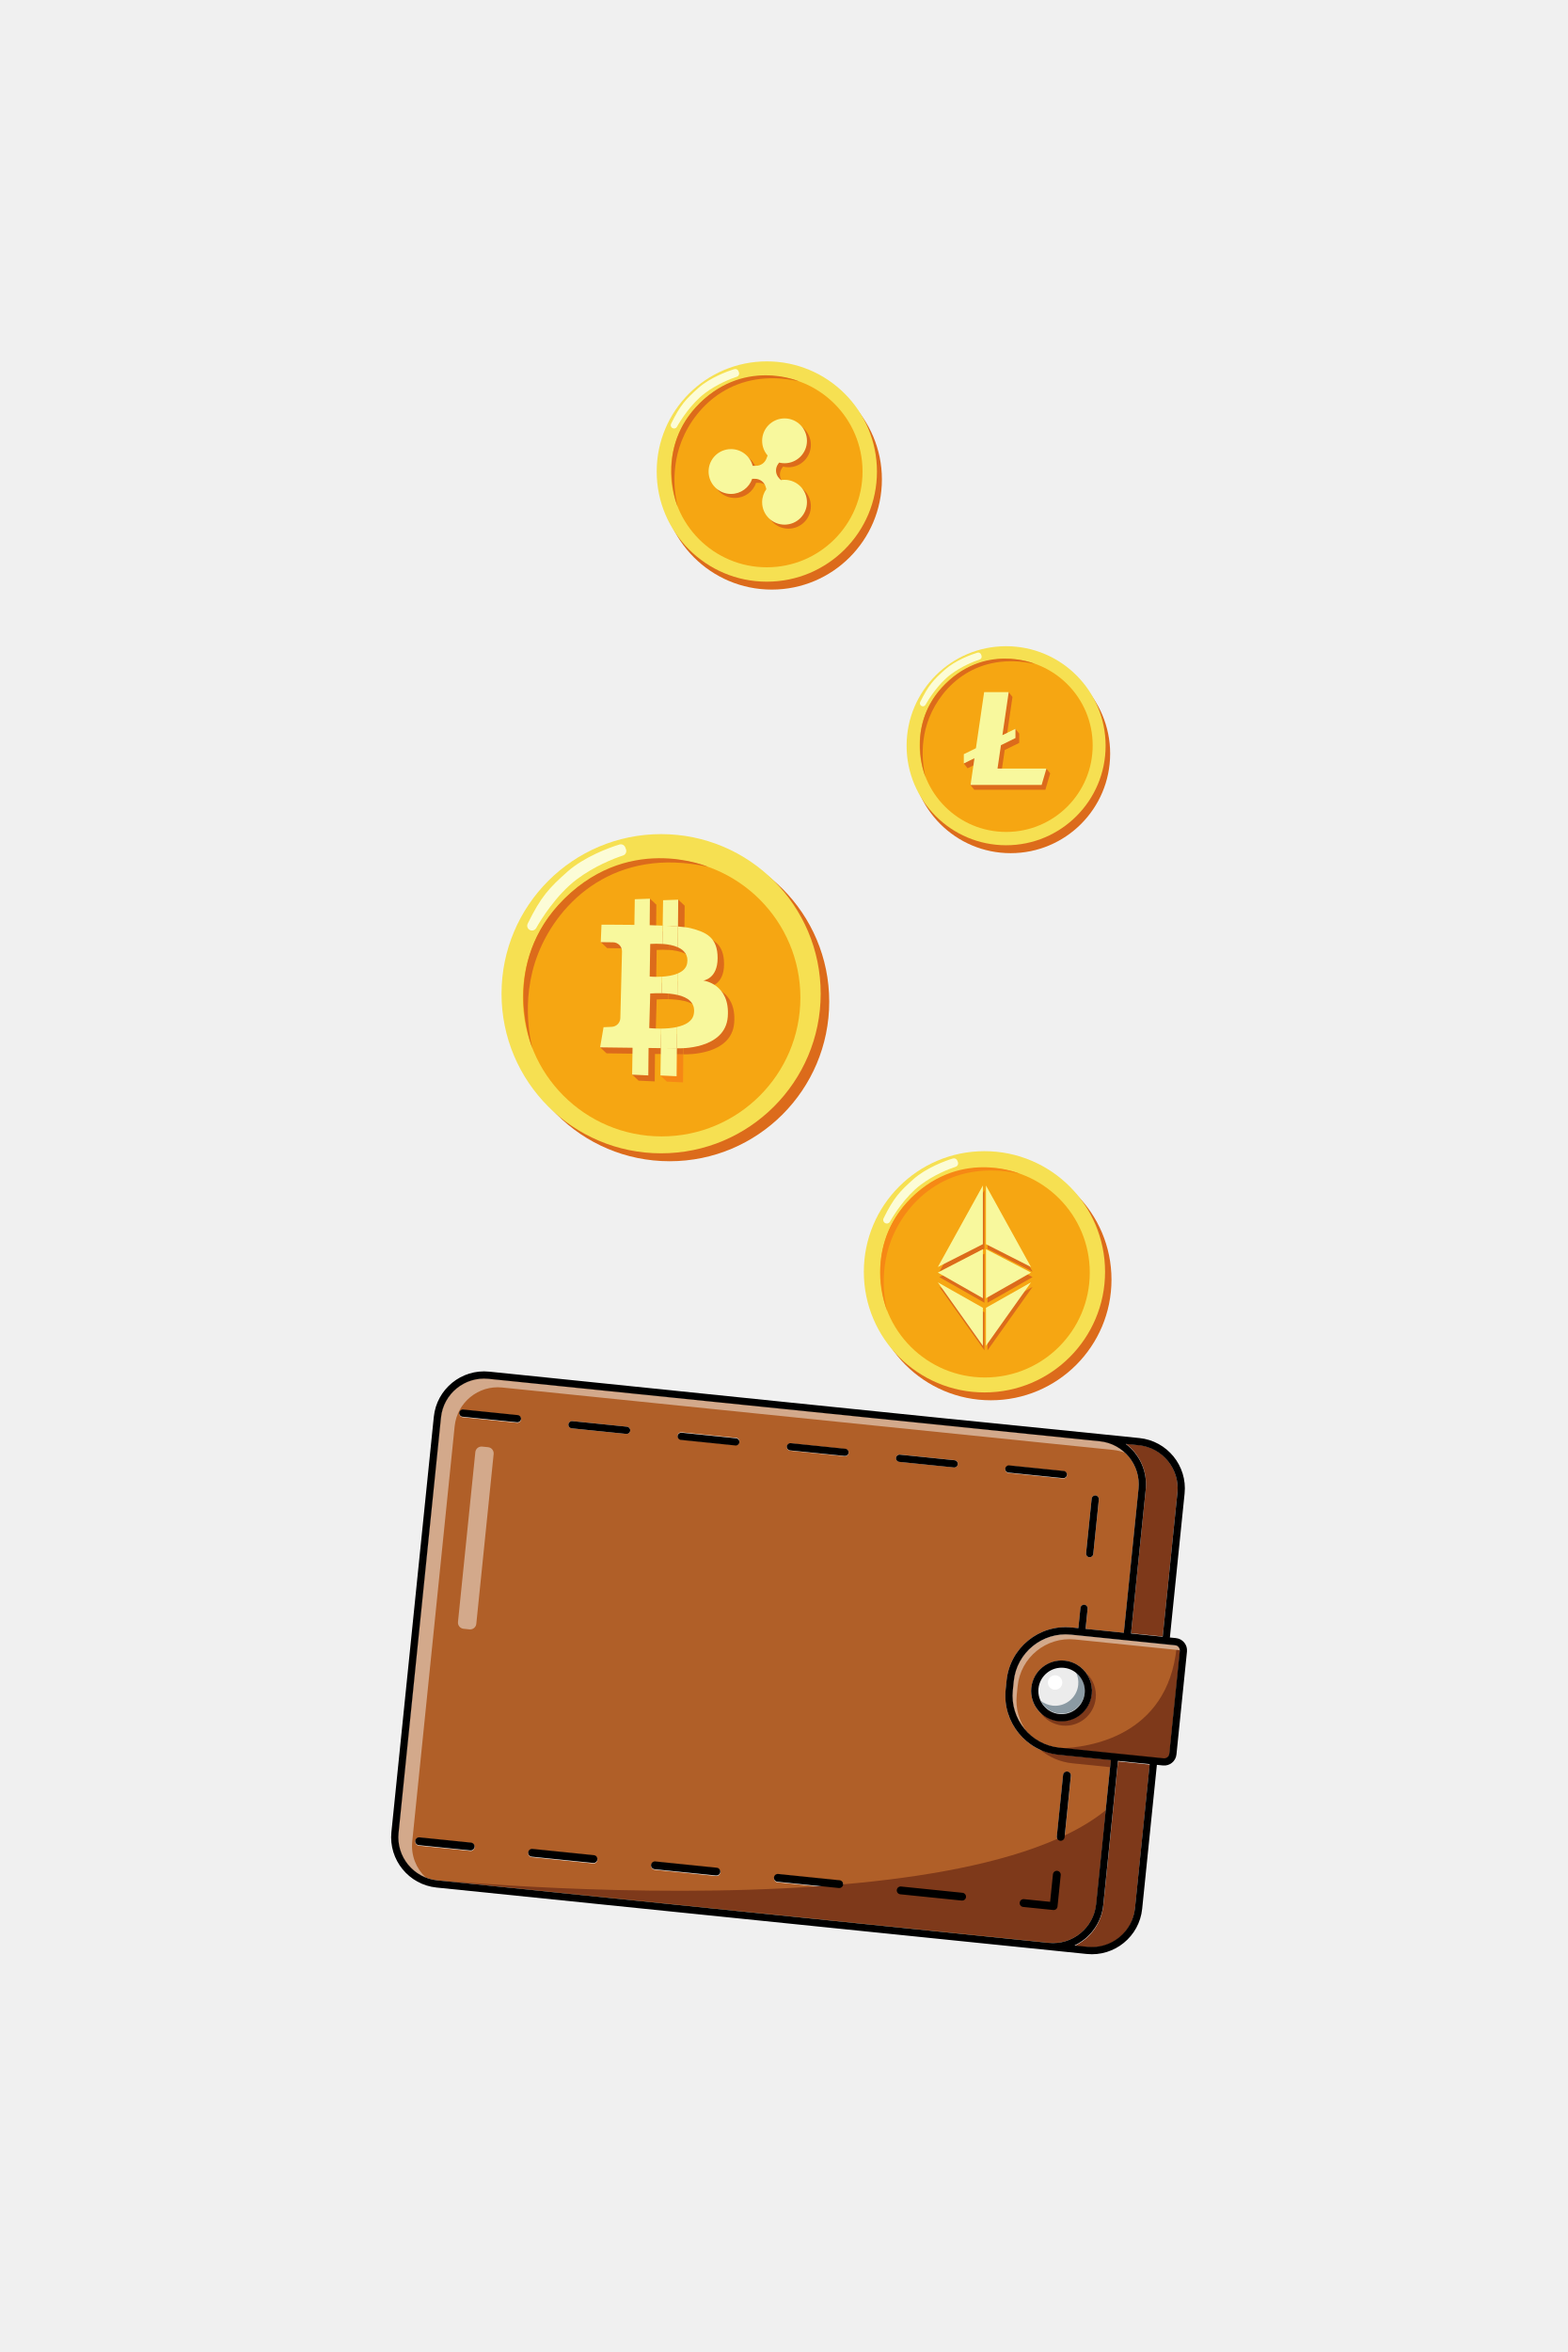
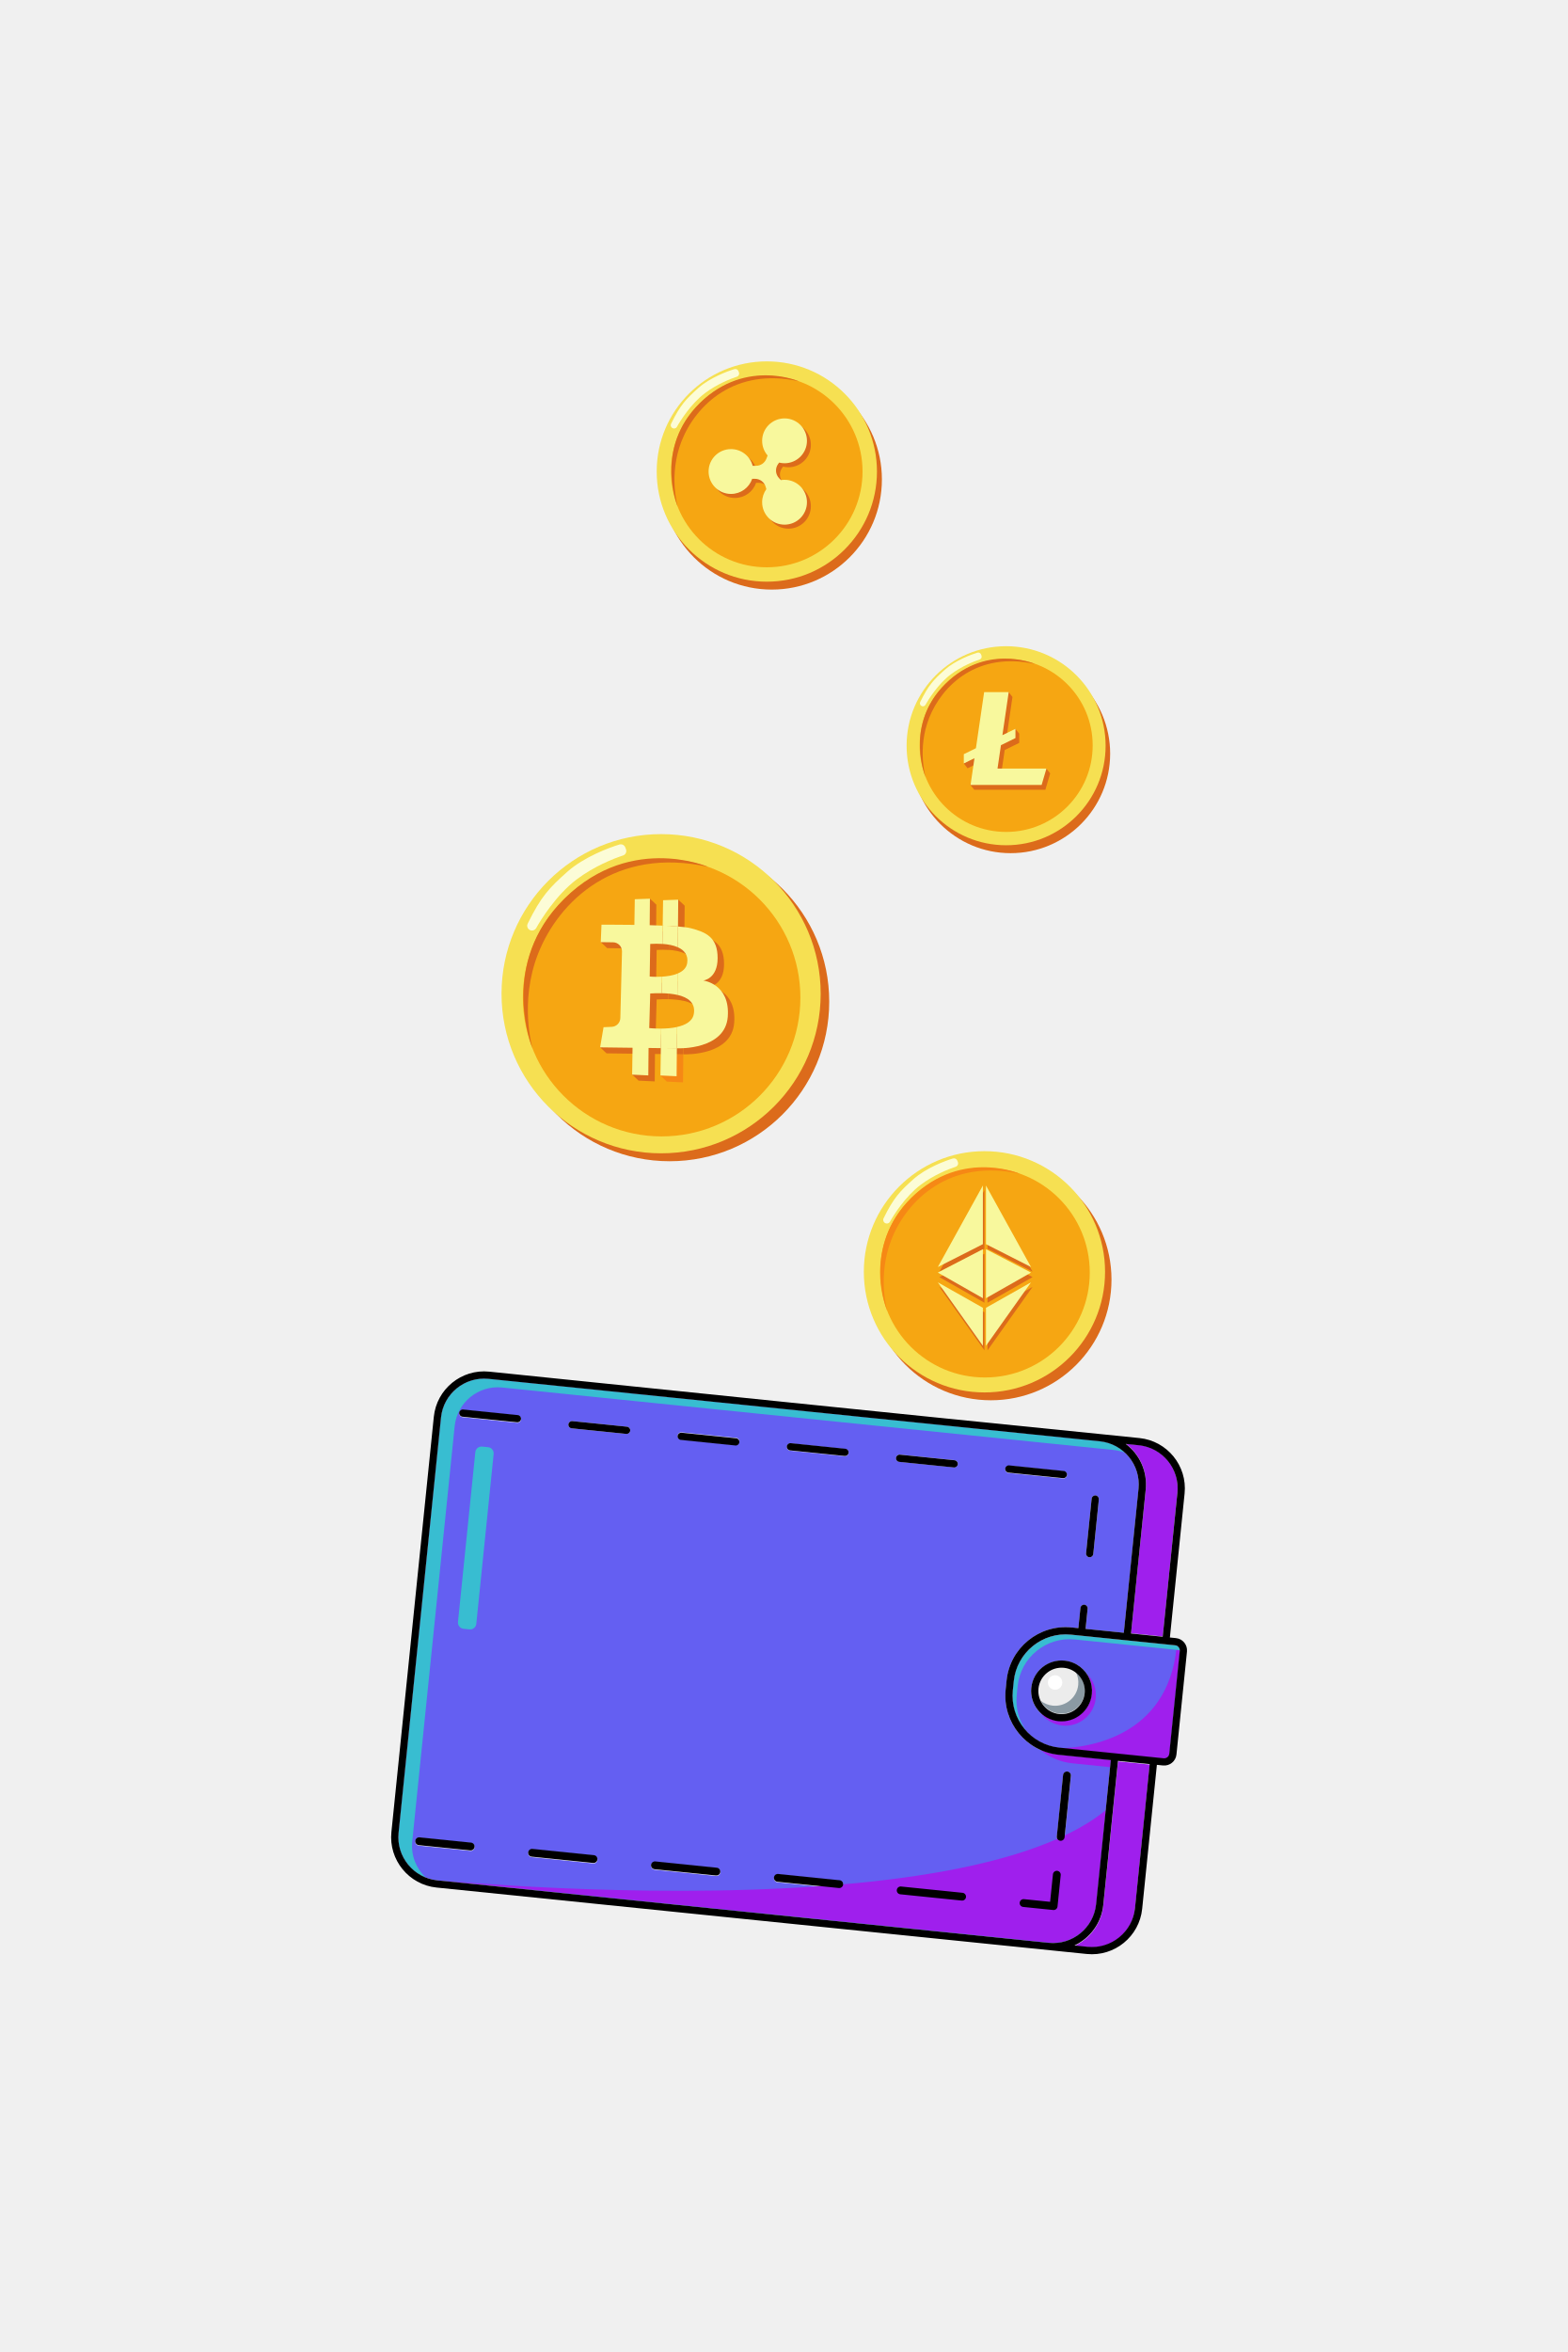
<svg xmlns="http://www.w3.org/2000/svg" width="200" height="300" version="1.1" viewBox="0 0 200 300" xml:space="preserve">
  <g id="ripple">
    <path d="m112.51 61.152c0 7.76-6.29 14.05-14.05 14.05-7.76 0-14.05-6.29-14.05-14.05 0-7.76 6.29-14.05 14.05-14.05 7.76 0 14.05 6.291 14.05 14.05" fill="#dc6b1b" />
    <path d="m111.88 60.144c0 7.76-6.29 14.05-14.05 14.05-7.76 0-14.05-6.29-14.05-14.05 0-7.76 6.29-14.05 14.05-14.05 7.76 0 14.05 6.291 14.05 14.05" fill="#f6e052" />
    <path d="m110.04 60.144c0 6.747-5.469 12.216-12.216 12.216-6.747 0-12.216-5.469-12.216-12.216s5.469-12.216 12.216-12.216c6.747 0 12.216 5.469 12.216 12.216" fill="#f6a612" />
    <path d="m86.464 64.64s-1.215-4.068 0.492-8.383c1.823-4.609 6.819-9.43 14.962-7.622 0 0-7.275-3.154-13.195 3.371-5.152 5.679-2.259 12.634-2.259 12.634" fill="#dc6b1b" />
    <path d="m100.59 61.71c-0.157 0-0.311 0.013-0.461 0.037l-0.223-0.228c-0.488-0.498-0.542-1.277-0.127-1.837l0.123-0.166c0.221 0.054 0.451 0.083 0.688 0.083 1.579 0 2.859-1.28 2.859-2.86 0-1.579-1.28-2.859-2.859-2.859-1.579 0-2.859 1.28-2.859 2.859 0 0.716 0.263 1.371 0.698 1.872l-0.15 0.396c-0.209 0.552-0.738 0.917-1.328 0.917h-0.428c-0.323-1.226-1.438-2.129-2.765-2.129-1.579 0-2.859 1.28-2.859 2.859 0 1.579 1.28 2.86 2.859 2.86 1.254 0 2.319-0.807 2.705-1.93h0.358c0.636 0 1.195 0.424 1.367 1.037l0.079 0.282c-0.338 0.47-0.536 1.045-0.536 1.668 0 1.579 1.28 2.86 2.859 2.86 1.579 0 2.859-1.28 2.859-2.86 0-1.579-1.28-2.86-2.859-2.86" fill="#dc6b1b" />
    <path d="m100.09 61.198c-0.157 0-0.311 0.013-0.461 0.037l-0.223-0.228c-0.488-0.498-0.542-1.277-0.127-1.837l0.123-0.166c0.221 0.054 0.451 0.083 0.688 0.083 1.579 0 2.859-1.28 2.859-2.86 0-1.579-1.28-2.859-2.859-2.859-1.579 0-2.859 1.28-2.859 2.859 0 0.716 0.263 1.371 0.698 1.872l-0.15 0.396c-0.209 0.552-0.738 0.917-1.328 0.917h-0.428c-0.323-1.226-1.438-2.129-2.765-2.129-1.579 0-2.859 1.28-2.859 2.859 0 1.579 1.28 2.86 2.859 2.86 1.254 0 2.319-0.807 2.705-1.93h0.358c0.636 0 1.195 0.424 1.367 1.037l0.079 0.282c-0.338 0.47-0.536 1.046-0.536 1.668 0 1.579 1.28 2.86 2.859 2.86 1.579 0 2.859-1.28 2.859-2.86 0-1.579-1.28-2.86-2.859-2.86" fill="#f8f89d" />
    <path d="m85.993 54.655c0.154 0 0.295-0.083 0.37-0.218 0.389-0.706 1.776-2.937 3.571-4.287 1.53-1.152 3.267-1.84 4.071-2.099 0.23-0.074 0.35-0.327 0.264-0.553l-0.062-0.162c-0.079-0.206-0.303-0.316-0.515-0.253-0.892 0.267-3.124 1.097-4.583 2.395-1.599 1.423-2.32 2.18-3.493 4.569-0.138 0.28 0.066 0.608 0.379 0.608" fill="#fcfcd7" />
  </g>
  <g id="litecoin">
    <path d="m141.63 96.128c0 7.011-5.683 12.694-12.694 12.694-7.011 0-12.694-5.683-12.694-12.694 0-7.011 5.683-12.694 12.694-12.694 7.011 0 12.694 5.683 12.694 12.694" fill="#dc6b1b" />
    <path d="m141.05 95.119c0 7.011-5.683 12.694-12.694 12.694-7.011 0-12.694-5.683-12.694-12.694 0-7.011 5.683-12.694 12.694-12.694 7.011 0 12.694 5.683 12.694 12.694" fill="#f6e052" />
    <path d="m139.4 95.077c0 6.096-4.941 11.037-11.037 11.037-6.096 0-11.037-4.941-11.037-11.037 0-6.096 4.941-11.037 11.037-11.037s11.037 4.941 11.037 11.037" fill="#f6a612" />
    <path d="m118.09 99.154s-1.098-3.676 0.445-7.575c1.647-4.164 6.161-8.52 13.518-6.886 0 0-6.573-2.85-11.922 3.045-4.655 5.131-2.041 11.415-2.041 11.415" fill="#dc6b1b" />
    <path d="m127.74 98.649 0.437-2.983 1.851-0.91v-1.184l-0.508-0.622-1.157 1.44 0.804-5.493-0.482-0.613-2.653 0.613-1.048 7.154-2.028 1.331 0.482 0.613 1.359-0.669-1.007 2.79 0.508 0.621h9.068l0.614-2.089-0.482-0.613-5.76 0.613" fill="#dc6b1b" />
    <path d="m127.26 98.033 0.437-2.983 1.851-0.91v-1.184l-1.664 0.818 0.804-5.493h-3.135l-1.048 7.154-1.546 0.76v1.184l1.359-0.669-0.5 3.412h9.068l0.614-2.09h-6.242" fill="#f8f89d" />
    <path d="m117.74 90.09c0.139 0 0.267-0.075 0.334-0.197 0.351-0.638 1.604-2.653 3.226-3.874 1.383-1.04 2.952-1.662 3.678-1.896 0.208-0.067 0.317-0.295 0.238-0.499l-0.056-0.147c-0.071-0.186-0.274-0.286-0.465-0.228-0.806 0.241-2.822 0.991-4.141 2.164-1.445 1.285-2.096 1.97-3.156 4.128-0.124 0.253 0.06 0.549 0.342 0.549" fill="#fcfcd7" />
  </g>
  <g id="bitcoin">
    <path d="m105.79 127.76c0 11.243-9.114 20.357-20.358 20.357-11.243 0-20.358-9.114-20.358-20.357 0-11.244 9.115-20.358 20.358-20.358 11.244 0 20.358 9.114 20.358 20.358" fill="#dc6b1b" stroke-width=".022" />
    <path d="m104.7 126.75c0 11.243-9.114 20.357-20.358 20.357-11.243 0-20.358-9.114-20.358-20.357 0-11.244 9.115-20.358 20.358-20.358 11.244 0 20.358 9.114 20.358 20.358" fill="#f6e052" stroke-width=".022" />
    <path d="m102.11 127.25c0 9.776-7.925 17.7-17.7 17.7-9.775 0-17.7-7.925-17.7-17.7s7.925-17.7 17.7-17.7c9.776 0 17.7 7.925 17.7 17.7" fill="#f6a612" stroke-width=".022" />
    <g transform="matrix(.022466 0 0 -.022466 -76.557 527.95)" fill="#dc6b1b">
      <path d="m6432.2 17546s-78.372 262.39 31.73 540.73c117.6 297.24 439.82 608.18 964.99 491.54 0 0-469.23 203.46-851.05-217.4-332.29-366.26-145.67-814.86-145.67-814.86" />
      <path d="m7437.7 17899s81.411 8.473 81.643 127.08c0.206 118.6-65.959 147.45-152.57 169.93-15.427 4.018-40.976 7.237-72.578 9.838l-1.082-117.88c38.143-16.921 60.911-45.74 53.185-91.146-4.894-28.666-26.683-46.797-54.55-58.181l-1.107-121.05c62.018-14.243 104.13-46 93.542-108.09-7.212-42.342-48.239-63.744-95.191-74.15l-1.108-121.12 9.04-0.103s265.61-9.015 280.01 178.84c14.423 187.86-139.23 206.04-139.23 206.04" />
      <path d="m7131 17629 5.614 196.49c21.608 1.339 43.526 1.931 64.954 1.519l1.416 93.928c-38.375-2.292-69.384 0.696-69.384 0.696l2.987 185.13c23.36 1.443 46.797 1.52 69.178-0.05l1.571 104c-23.849 1.031-48.755 1.855-73.84 2.524l1.391 150.36-36.521 34.28-51.69-182.86c-101.63 1.494-227.49-63.846-227.49-63.846l36.521-34.28 70.028-0.928c28.536-0.386 51.252-24.003 50.557-52.54l-9.452-377.44c-0.669-26.913-22.046-48.728-48.934-49.913l-102.4-82.21 36.52-34.28 184.17-2.37-38.813-118.24 36.521-34.28 91.791-4.43 1.443 155.77 69.744-0.902 1.675 110.9c-38.478-0.335-67.556 2.987-67.556 2.987" />
    </g>
    <path d="m85.078 137.96 2.062 0.1 0.033-3.576-2.043-0.026-0.873 2.733 0.82 0.77" fill="#f68815" stroke-width=".022" />
    <g transform="matrix(.022466 0 0 -.022466 -76.557 527.95)" fill="#dc6b1b">
      <path d="m7295.6 18358-36.495 34.279-51.69-181.68c31.524-1.34 61.168-3.04 86.794-5.126l1.391 152.52" />
      <path d="m7293.1 18088 1.082 117.88c-25.626 2.086-55.27 3.786-86.794 5.126l-1.571-104c32.761-2.318 63.1-8.268 87.284-19.008" />
      <path d="m7201.6 17827c31.652-0.618 62.198-3.502 89.009-9.683l1.107 121.05c-27.094-11.075-59.957-15.737-88.7-17.437l-1.416-93.928" />
      <path d="m7198.6 17626-1.675-110.9 90.941-1.159 1.108 121.12c-30.134-6.67-62.688-8.808-90.374-9.065" />
    </g>
    <g transform="matrix(.022466 0 0 -.022466 -76.557 527.95)" fill="#f8f89d">
      <path d="m7401.2 17933s81.412 8.473 81.618 127.08-65.959 147.45-152.57 169.93c-15.427 4.018-40.95 7.237-72.552 9.838l-1.082-117.88c38.117-16.921 60.911-45.74 53.159-91.146-4.894-28.666-26.657-46.797-54.524-58.181l-1.108-121.05c62.018-14.243 104.13-46 93.517-108.09-7.212-42.342-48.214-63.745-95.191-74.15l-1.108-121.12 9.04-0.129s265.61-8.989 280.03 178.87c14.397 187.86-139.23 206.04-139.23 206.04" />
      <path d="m7094.5 17663 5.614 196.49c21.608 1.338 43.526 1.931 64.954 1.519l1.416 93.928c-38.375-2.292-69.384 0.696-69.384 0.696l2.987 185.13c23.36 1.443 46.823 1.52 69.178-0.05l1.571 104c-23.849 1.03-48.755 1.855-73.814 2.524l1.365 150.36-86.021-2.988-2.189-145.59c-101.63 1.494-186.8 0.927-186.8 0.927l-4.172-99.053 70.028-0.928c28.536-0.386 51.278-24.003 50.557-52.54l-9.426-377.44c-0.669-26.913-22.072-48.728-48.96-49.913l-46.385-2.061-19.496-114.43 184.17-2.37-2.293-152.52 91.817-4.43 1.417 155.77 69.77-0.902 1.649 110.9c-38.478-0.335-67.556 2.987-67.556 2.987" />
      <path d="m7158.1 17394 91.791-4.43 1.468 159.19-90.915 1.159-2.344-155.92" />
      <path d="m7259.1 18392-86.047-2.987-2.163-144.41c31.524-1.34 61.168-3.04 86.82-5.126l1.391 152.52" />
      <path d="m7256.6 18122 1.082 117.88c-25.652 2.086-55.296 3.786-86.82 5.126l-1.571-104c32.761-2.318 63.125-8.268 87.31-19.008" />
      <path d="m7165.1 17861c31.653-0.618 62.198-3.528 89.035-9.683l1.108 121.05c-27.12-11.075-59.983-15.737-88.726-17.437l-1.416-93.928" />
      <path d="m7162.1 17660-1.649-110.9 90.915-1.159 1.108 121.12c-30.134-6.67-62.662-8.833-90.374-9.065" />
    </g>
    <path d="m67.871 118.69c0.223 0 0.428-0.121 0.536-0.316 0.564-1.024 2.573-4.255 5.173-6.212 2.217-1.668 4.734-2.665 5.898-3.041 0.334-0.108 0.508-0.474 0.382-0.801l-0.09-0.235c-0.115-0.299-0.44-0.458-0.746-0.366-1.293 0.387-4.527 1.589-6.641 3.471-2.317 2.061-3.361 3.159-5.061 6.62-0.2 0.406 0.096 0.881 0.549 0.881" fill="#fcfcd7" stroke-width=".022" />
  </g>
  <g id="ethereum">
    <path d="m141.8 163.22c0 8.498-6.889 15.387-15.387 15.387-8.498 0-15.388-6.889-15.388-15.387 0-8.498 6.889-15.387 15.388-15.387 8.498 0 15.387 6.889 15.387 15.387" fill="#dc6b1b" stroke-width=".017" />
    <path d="m140.98 162.22c0 8.498-6.889 15.387-15.387 15.387-8.498 0-15.388-6.889-15.388-15.387 0-8.498 6.889-15.387 15.388-15.387 8.498 0 15.387 6.889 15.387 15.387" fill="#f6e052" stroke-width=".017" />
    <path d="m139.03 162.32c0 7.389-5.99 13.379-13.379 13.379-7.389 0-13.378-5.99-13.378-13.379 0-7.389 5.99-13.379 13.378-13.379 7.389 0 13.379 5.99 13.379 13.379" fill="#f6a612" stroke-width=".017" />
    <path d="m113.2 167.25s-1.331-4.456 0.539-9.182c1.997-5.048 7.468-10.328 16.386-8.347 0 0-7.968-3.455-14.452 3.692-5.643 6.219-2.474 13.837-2.474 13.837" fill="#f68815" stroke-width=".017" />
    <g transform="matrix(.016981 0 0 -.016981 3.9792 427.16)" fill="#dc6b1b">
      <path d="m6823.1 15603 338.5 171.84v440.57z" />
      <path d="m7161.6 15738v-368.22l-338.5 192.52z" />
      <path d="m6823.1 15489 338.5-476.73v285.52z" />
      <path d="m7523.3 15603-338.47 171.84v440.57z" />
      <path d="m7184.8 15738v-368.22l338.47 192.52z" />
      <path d="m7523.3 15489-338.47-476.73v285.52z" />
    </g>
    <g transform="matrix(.016981 0 0 -.016981 3.9792 427.16)" fill="#f8f89d">
      <path d="m6811.5 15638 338.5 171.81v440.56z" />
      <path d="m7150 15772v-368.19l-338.5 192.49z" />
      <path d="m6811.5 15523 338.5-476.73v285.52z" />
      <path d="m7511.7 15638-338.5 171.81v440.56z" />
      <path d="m7173.2 15772v-368.19l338.5 192.49z" />
      <path d="m7511.7 15523-338.5-476.73v285.52z" />
    </g>
    <path d="m113.14 156.06c0.168 0 0.324-0.091 0.405-0.239 0.426-0.774 1.944-3.216 3.91-4.695 1.676-1.261 3.578-2.015 4.458-2.299 0.252-0.081 0.384-0.358 0.289-0.605l-0.068-0.178c-0.087-0.226-0.332-0.346-0.564-0.277-0.977 0.293-3.421 1.201-5.019 2.623-1.752 1.558-2.541 2.388-3.825 5.004-0.151 0.307 0.073 0.666 0.415 0.666" fill="#fcfcd7" stroke-width=".017" />
  </g>
  <g id="wallet">
    <path d="m135.73 212.76c-1.625-0.166-3.083 1.021-3.249 2.646-0.166 1.626 1.021 3.083 2.646 3.249 1.626 0.166 3.083-1.021 3.249-2.647 0.166-1.625-1.021-3.083-2.647-3.249" fill="#ececec" stroke-width=".133" />
    <path d="m134.7 213.69c-0.505-0.052-0.959 0.318-1.01 0.823-0.052 0.506 0.318 0.959 0.823 1.01 0.506 0.052 0.958-0.317 1.01-0.823 0.052-0.505-0.317-0.958-0.823-1.01" fill="#fff" stroke-width=".133" />
    <path d="m137.26 213.29c0.242 0.485 0.356 1.042 0.297 1.62-0.166 1.626-1.624 2.813-3.249 2.647-0.578-0.059-1.101-0.283-1.527-0.618 0.439 0.878 1.303 1.521 2.35 1.628 1.626 0.166 3.083-1.021 3.249-2.647 0.107-1.047-0.348-2.023-1.119-2.63" fill="#8b9aa3" stroke-width=".133" />
-     <path d="m135.04 219.56c-2.131-0.218-3.687-2.128-3.469-4.259 0.218-2.131 2.128-3.688 4.259-3.47 0.734 0.075 1.4 0.351 1.949 0.768 0.013 9e-3 0.026 0.019 0.038 0.03 1.021 0.795 1.625 2.082 1.484 3.462-0.218 2.131-2.129 3.687-4.26 3.469zm15.088-9.616c-0.058-0.024-0.12-0.04-0.185-0.047l-13.306-1.359c-3.651-0.373-6.925 2.294-7.298 5.945l-0.119 1.168c-0.352 3.442 2 6.55 5.33 7.206 0.202 0.039 0.407 0.07 0.615 0.091l13.306 1.359c0.354 0.036 0.671-0.222 0.707-0.576l1.341-13.127c0.029-0.289-0.137-0.553-0.391-0.66" fill="#b05f28" stroke-width=".133" />
-     <path d="m138.97 198.63c-0.253-0.026-0.437-0.252-0.411-0.505l0.712-6.965c0.026-0.253 0.252-0.437 0.505-0.411 0.253 0.026 0.437 0.252 0.411 0.505l-0.712 6.965c-0.026 0.253-0.252 0.437-0.505 0.411zm-3.348-10.044-6.965-0.712c-0.253-0.026-0.437-0.252-0.411-0.505 0.026-0.253 0.252-0.437 0.505-0.411l6.965 0.711c0.253 0.026 0.437 0.252 0.411 0.505-0.026 0.253-0.252 0.437-0.505 0.411zm7e-3 37.842c0.028-0.274 0.273-0.473 0.546-0.445 0.274 0.028 0.474 0.273 0.446 0.547l-0.801 7.837c-0.028 0.274-0.273 0.474-0.547 0.446-0.159-0.016-0.293-0.106-0.372-0.232-0.057-0.091-0.085-0.201-0.073-0.315zm-0.714 16.804c-0.013 0.132-0.079 0.252-0.182 0.336-0.102 0.084-0.233 0.123-0.365 0.11l-3.833-0.392c-0.271-0.028-0.468-0.263-0.446-0.535l1e-3 -0.013c0.028-0.273 0.272-0.473 0.546-0.445l3.337 0.341 0.358-3.508c0.028-0.273 0.273-0.473 0.546-0.445 0.274 0.028 0.474 0.273 0.446 0.547zm-12.218-0.746-7.837-0.801c-0.274-0.028-0.473-0.273-0.445-0.547 0.028-0.273 0.272-0.473 0.546-0.445l7.837 0.801c0.274 0.028 0.474 0.273 0.446 0.547-0.028 0.274-0.273 0.474-0.547 0.446zm-15.674-1.601-7.837-0.801c-0.274-0.028-0.473-0.273-0.445-0.547 0.028-0.273 0.272-0.473 0.546-0.445l7.837 0.801c0.257 0.026 0.448 0.244 0.448 0.496 0 0.017 0 0.033-2e-3 0.051-0.028 0.274-0.273 0.474-0.547 0.446zm-53.592-5.475c-0.274-0.028-0.473-0.273-0.445-0.547 0.028-0.273 0.272-0.473 0.546-0.445l6.569 0.671c0.274 0.028 0.473 0.273 0.445 0.547-0.028 0.274-0.273 0.474-0.547 0.446zm5.666-55.565 6.965 0.712c0.253 0.026 0.437 0.252 0.411 0.505-0.026 0.253-0.252 0.437-0.505 0.411l-6.965-0.712c-0.253-0.026-0.437-0.252-0.411-0.505 0.026-0.253 0.252-0.437 0.505-0.411zm13.93 1.423 6.965 0.712c0.253 0.026 0.437 0.252 0.411 0.505-0.026 0.253-0.252 0.437-0.505 0.411l-6.965-0.712c-0.253-0.026-0.437-0.252-0.411-0.505s0.252-0.437 0.505-0.411zm3.193 55.969c-0.028 0.274-0.273 0.474-0.547 0.446l-7.838-0.801c-0.274-0.028-0.473-0.273-0.445-0.547 0.028-0.273 0.272-0.473 0.546-0.445l7.838 0.801c0.273 0.028 0.473 0.273 0.445 0.547zm10.738-54.545 6.965 0.712c0.253 0.026 0.437 0.252 0.411 0.505-0.026 0.253-0.252 0.437-0.505 0.411l-6.965-0.712c-0.253-0.026-0.437-0.252-0.411-0.505 0.026-0.253 0.252-0.437 0.505-0.411zm4.937 56.147c-0.028 0.274-0.273 0.474-0.546 0.446l-7.838-0.801c-0.274-0.028-0.473-0.273-0.445-0.547 0.028-0.273 0.272-0.473 0.546-0.445l7.838 0.801c0.273 0.028 0.473 0.273 0.445 0.547zm8.994-54.724 6.965 0.712c0.253 0.026 0.437 0.252 0.411 0.505-0.026 0.253-0.252 0.437-0.505 0.411l-6.965-0.712c-0.253-0.026-0.437-0.252-0.411-0.505 0.026-0.253 0.252-0.437 0.505-0.411zm13.93 1.423 6.965 0.712c0.253 0.026 0.437 0.252 0.411 0.505-0.026 0.253-0.252 0.437-0.505 0.411l-6.965-0.712c-0.253-0.026-0.437-0.252-0.411-0.505 0.026-0.253 0.252-0.437 0.505-0.411zm28.561 22.727 1.876-18.366c0.31-3.031-1.905-5.749-4.936-6.059l-66.668-6.811h-0.004l-8.696-0.888h-0.004l-2.623-0.268c-3.03-0.309-5.748 1.905-6.058 4.936l-5.412 52.976c-0.31 3.032 1.905 5.749 4.934 6.059l77.994 7.968c3.031 0.31 5.749-1.904 6.059-4.936l1.876-18.366-6.648-0.679c-4.156-0.425-7.193-4.151-6.768-8.307l0.119-1.168c0.425-4.156 4.152-7.193 8.308-6.768l0.851 0.087 0.263-2.579c0.026-0.253 0.252-0.437 0.505-0.411 0.253 0.026 0.437 0.252 0.411 0.505l-0.263 2.579 4.88 0.499" fill="#b05f28" stroke-width=".133" />
-     <g transform="matrix(.13333 0 0 -.13333 0 2666.7)" fill="#7e391a">
+     <path d="m135.04 219.56c-2.131-0.218-3.687-2.128-3.469-4.259 0.218-2.131 2.128-3.688 4.259-3.47 0.734 0.075 1.4 0.351 1.949 0.768 0.013 9e-3 0.026 0.019 0.038 0.03 1.021 0.795 1.625 2.082 1.484 3.462-0.218 2.131-2.129 3.687-4.26 3.469zm15.088-9.616c-0.058-0.024-0.12-0.04-0.185-0.047l-13.306-1.359c-3.651-0.373-6.925 2.294-7.298 5.945l-0.119 1.168c-0.352 3.442 2 6.55 5.33 7.206 0.202 0.039 0.407 0.07 0.615 0.091l13.306 1.359c0.354 0.036 0.671-0.222 0.707-0.576l1.341-13.127c0.029-0.289-0.137-0.553-0.391-0.66" fill="#645FF2" stroke-width=".133" />
+     <path d="m138.97 198.63c-0.253-0.026-0.437-0.252-0.411-0.505l0.712-6.965c0.026-0.253 0.252-0.437 0.505-0.411 0.253 0.026 0.437 0.252 0.411 0.505l-0.712 6.965c-0.026 0.253-0.252 0.437-0.505 0.411zm-3.348-10.044-6.965-0.712c-0.253-0.026-0.437-0.252-0.411-0.505 0.026-0.253 0.252-0.437 0.505-0.411l6.965 0.711c0.253 0.026 0.437 0.252 0.411 0.505-0.026 0.253-0.252 0.437-0.505 0.411zm7e-3 37.842c0.028-0.274 0.273-0.473 0.546-0.445 0.274 0.028 0.474 0.273 0.446 0.547l-0.801 7.837c-0.028 0.274-0.273 0.474-0.547 0.446-0.159-0.016-0.293-0.106-0.372-0.232-0.057-0.091-0.085-0.201-0.073-0.315zm-0.714 16.804c-0.013 0.132-0.079 0.252-0.182 0.336-0.102 0.084-0.233 0.123-0.365 0.11l-3.833-0.392c-0.271-0.028-0.468-0.263-0.446-0.535l1e-3 -0.013c0.028-0.273 0.272-0.473 0.546-0.445l3.337 0.341 0.358-3.508c0.028-0.273 0.273-0.473 0.546-0.445 0.274 0.028 0.474 0.273 0.446 0.547zm-12.218-0.746-7.837-0.801c-0.274-0.028-0.473-0.273-0.445-0.547 0.028-0.273 0.272-0.473 0.546-0.445l7.837 0.801c0.274 0.028 0.474 0.273 0.446 0.547-0.028 0.274-0.273 0.474-0.547 0.446zm-15.674-1.601-7.837-0.801c-0.274-0.028-0.473-0.273-0.445-0.547 0.028-0.273 0.272-0.473 0.546-0.445l7.837 0.801c0.257 0.026 0.448 0.244 0.448 0.496 0 0.017 0 0.033-2e-3 0.051-0.028 0.274-0.273 0.474-0.547 0.446zm-53.592-5.475c-0.274-0.028-0.473-0.273-0.445-0.547 0.028-0.273 0.272-0.473 0.546-0.445l6.569 0.671c0.274 0.028 0.473 0.273 0.445 0.547-0.028 0.274-0.273 0.474-0.547 0.446zm5.666-55.565 6.965 0.712c0.253 0.026 0.437 0.252 0.411 0.505-0.026 0.253-0.252 0.437-0.505 0.411l-6.965-0.712c-0.253-0.026-0.437-0.252-0.411-0.505 0.026-0.253 0.252-0.437 0.505-0.411zm13.93 1.423 6.965 0.712c0.253 0.026 0.437 0.252 0.411 0.505-0.026 0.253-0.252 0.437-0.505 0.411l-6.965-0.712c-0.253-0.026-0.437-0.252-0.411-0.505s0.252-0.437 0.505-0.411zm3.193 55.969c-0.028 0.274-0.273 0.474-0.547 0.446l-7.838-0.801c-0.274-0.028-0.473-0.273-0.445-0.547 0.028-0.273 0.272-0.473 0.546-0.445l7.838 0.801c0.273 0.028 0.473 0.273 0.445 0.547zm10.738-54.545 6.965 0.712c0.253 0.026 0.437 0.252 0.411 0.505-0.026 0.253-0.252 0.437-0.505 0.411l-6.965-0.712c-0.253-0.026-0.437-0.252-0.411-0.505 0.026-0.253 0.252-0.437 0.505-0.411zm4.937 56.147c-0.028 0.274-0.273 0.474-0.546 0.446l-7.838-0.801c-0.274-0.028-0.473-0.273-0.445-0.547 0.028-0.273 0.272-0.473 0.546-0.445l7.838 0.801c0.273 0.028 0.473 0.273 0.445 0.547zm8.994-54.724 6.965 0.712c0.253 0.026 0.437 0.252 0.411 0.505-0.026 0.253-0.252 0.437-0.505 0.411l-6.965-0.712c-0.253-0.026-0.437-0.252-0.411-0.505 0.026-0.253 0.252-0.437 0.505-0.411zm13.93 1.423 6.965 0.712c0.253 0.026 0.437 0.252 0.411 0.505-0.026 0.253-0.252 0.437-0.505 0.411l-6.965-0.712c-0.253-0.026-0.437-0.252-0.411-0.505 0.026-0.253 0.252-0.437 0.505-0.411zm28.561 22.727 1.876-18.366c0.31-3.031-1.905-5.749-4.936-6.059l-66.668-6.811h-0.004l-8.696-0.888h-0.004l-2.623-0.268c-3.03-0.309-5.748 1.905-6.058 4.936l-5.412 52.976c-0.31 3.032 1.905 5.749 4.934 6.059l77.994 7.968c3.031 0.31 5.749-1.904 6.059-4.936l1.876-18.366-6.648-0.679c-4.156-0.425-7.193-4.151-6.768-8.307l0.119-1.168c0.425-4.156 4.152-7.193 8.308-6.768l0.851 0.087 0.263-2.579c0.026-0.253 0.252-0.437 0.505-0.411 0.253 0.026 0.437 0.252 0.411 0.505l-0.263 2.579 4.88 0.499" fill="#645FF2" stroke-width=".133" />
+     <g transform="matrix(.13333 0 0 -.13333 0 2666.7)" fill="#9F1FED">
      <path d="m1058 18269-9.148-89.545c-2.323-22.738-22.709-39.339-45.441-37.017l-584.97 59.76s187.69-18.473 365.41-5.909c7.675 0.543 15.334 1.142 22.952 1.802 77.457 6.735 151.35 19.856 204.98 43.556 2.393 1.055 4.746 2.134 7.061 3.238 14.901 7.097 28.066 15.08 39.089 24.06l0.068 0.06" />
      <path d="m1096.3 18576-14.072-137.75 30.334-3.099 14.074 137.76c2.322 22.731-14.286 43.119-37.024 45.442l-12.462 1.273c13.127-9.857 20.937-26.143 19.151-43.63" />
      <path d="m1055.7 18178c-1.786-17.48-12.72-31.845-27.562-38.844l12.448-1.272c22.739-2.322 43.126 14.285 45.448 37.017l14.072 137.75-30.334 3.098-14.072-137.75" />
      <path d="m1128.9 18421-10.058-98.454c-0.271-2.654-2.65-4.591-5.303-4.32l-98.138 10.025c25.187 0.837 101.65 10.501 110.44 96.506 0.042 0.406 0.082 0.805 0.129 1.195 1.904-0.805 3.153-2.787 2.932-4.952" />
      <path d="m1016.5 18350c15.982-1.632 30.315 10.038 31.948 26.019 0.926 9.06-2.426 17.584-8.407 23.564 3.593-5.416 5.415-12.055 4.704-19.018-1.633-15.982-15.966-27.652-31.947-26.019-6.943 0.709-13.07 3.821-17.65 8.415 4.656-7.046 12.314-12.037 21.353-12.961" />
    </g>
-     <path d="m129.71 216.23 0.119-1.168c0.373-3.651 3.647-6.318 7.298-5.945l13.306 1.359c0.028 3e-3 0.057 8e-3 0.084 0.015-7e-3 -0.255-0.164-0.478-0.392-0.574-0.058-0.024-0.12-0.04-0.185-0.047l-13.306-1.359c-3.651-0.373-6.925 2.294-7.298 5.945l-0.119 1.168c-0.201 1.965 0.48 3.82 1.721 5.173-0.922-1.276-1.399-2.881-1.227-4.567" fill="#d3a98b" stroke-width=".133" />
-     <path d="m132.69 223.16c1.126 0.953 2.54 1.589 4.115 1.75l4.815 0.492 0.094-0.917-6.648-0.679c-0.846-0.086-1.643-0.311-2.376-0.647" fill="#7e391a" stroke-width=".133" />
-     <path d="m52.592 234.89 5.412-52.976c0.31-3.032 3.027-5.245 6.058-4.936l2.623 0.268h0.003l8.696 0.889h0.003l66.669 6.811c0.518 0.053 1.011 0.177 1.472 0.36-0.852-0.799-1.962-1.336-3.211-1.463l-66.668-6.811h-0.003l-8.696-0.888h-0.003l-2.623-0.268c-3.031-0.31-5.748 1.904-6.058 4.936l-5.412 52.976c-0.257 2.514 1.223 4.811 3.463 5.698-1.216-1.139-1.906-2.813-1.724-4.594" fill="#d3a98b" stroke-width=".133" />
-     <path d="m59.897 207.83-0.762-0.078c-0.435-0.044-0.751-0.433-0.707-0.869l2.213-21.663c0.044-0.435 0.433-0.752 0.868-0.708l0.762 0.078c0.435 0.044 0.751 0.433 0.707 0.869l-2.213 21.663c-0.044 0.435-0.433 0.752-0.868 0.708" fill="#d3a98b" stroke-width=".133" />
+     <path d="m129.71 216.23 0.119-1.168c0.373-3.651 3.647-6.318 7.298-5.945l13.306 1.359c0.028 3e-3 0.057 8e-3 0.084 0.015-7e-3 -0.255-0.164-0.478-0.392-0.574-0.058-0.024-0.12-0.04-0.185-0.047l-13.306-1.359c-3.651-0.373-6.925 2.294-7.298 5.945l-0.119 1.168c-0.201 1.965 0.48 3.82 1.721 5.173-0.922-1.276-1.399-2.881-1.227-4.567" fill="#38BDD1" stroke-width=".133" />
+     <path d="m132.69 223.16c1.126 0.953 2.54 1.589 4.115 1.75l4.815 0.492 0.094-0.917-6.648-0.679c-0.846-0.086-1.643-0.311-2.376-0.647" fill="#9F1FED" stroke-width=".133" />
+     <path d="m52.592 234.89 5.412-52.976c0.31-3.032 3.027-5.245 6.058-4.936l2.623 0.268h0.003l8.696 0.889h0.003l66.669 6.811c0.518 0.053 1.011 0.177 1.472 0.36-0.852-0.799-1.962-1.336-3.211-1.463l-66.668-6.811h-0.003l-8.696-0.888h-0.003l-2.623-0.268c-3.031-0.31-5.748 1.904-6.058 4.936l-5.412 52.976c-0.257 2.514 1.223 4.811 3.463 5.698-1.216-1.139-1.906-2.813-1.724-4.594" fill="#38BDD1" stroke-width=".133" />
+     <path d="m59.897 207.83-0.762-0.078c-0.435-0.044-0.751-0.433-0.707-0.869l2.213-21.663c0.044-0.435 0.433-0.752 0.868-0.708l0.762 0.078c0.435 0.044 0.751 0.433 0.707 0.869l-2.213 21.663c-0.044 0.435-0.433 0.752-0.868 0.708" fill="#38BDD1" stroke-width=".133" />
    <g transform="matrix(.13333 0 0 -.13333 0 2666.7)">
      <path d="m1118.8 18323c-0.271-2.654-2.65-4.591-5.303-4.32l-99.794 10.195c-27.385 2.797-47.388 27.351-44.59 54.736l0.895 8.758c2.797 27.378 27.351 47.38 54.736 44.583l99.794-10.195c2.653-0.271 4.591-2.65 4.32-5.303l-10.058-98.454m-32.801-147.65c-2.322-22.732-22.709-39.339-45.448-37.017l-12.448 1.272c14.842 6.999 25.776 21.364 27.562 38.844l14.072 137.75 30.334-3.098-14.072-137.75m-630.41 22.743-37.203 3.801c-22.73 2.322-39.332 22.708-37.01 45.44l40.591 397.33c2.323 22.738 22.703 39.34 45.434 37.018l19.674-2.01h0.022l65.225-6.663h0.022l500.03-51.082c22.732-2.323 39.34-22.703 37.017-45.441l-14.072-137.75-36.603 3.739 1.976 19.343c0.194 1.898-1.189 3.594-3.086 3.788-1.897 0.194-3.594-1.188-3.788-3.085l-1.976-19.343-6.386 0.652c-31.173 3.185-59.128-19.582-62.312-50.754l-0.895-8.758c-3.184-31.173 19.589-59.128 50.762-62.313l49.863-5.094-14.072-137.75c-2.322-22.732-22.71-39.34-45.441-37.018l-547.76 55.959m633.98 420.04c22.739-2.323 39.346-22.71 37.024-45.442l-14.074-137.76-30.334 3.099 14.073 137.75c1.786 17.487-6.024 33.774-19.151 43.63l12.462-1.273m35.674-184.51-5.85 0.598 14.074 137.76c2.709 26.519-16.67 50.308-43.196 53.018l-39.25 4.01c-194.19 19.415-402.95 41.158-564.05 57.608l-18.873 1.929c-26.52 2.709-50.3-16.664-53.01-43.19l-40.59-397.33c-2.71-26.526 16.661-50.307 43.181-53.017l622.17-63.56c26.526-2.709 50.314 16.663 53.024 43.189l14.072 137.75 5.85-0.597c6.441-0.658 12.221 4.05 12.879 10.491l10.058 98.454c0.659 6.448-4.051 12.222-10.492 12.88" />
      <path d="m1013.5 18361c-12.187 1.244-21.093 12.177-19.847 24.371 1.245 12.188 12.177 21.093 24.365 19.848 12.194-1.246 21.1-12.178 19.855-24.365-1.246-12.194-12.178-21.1-24.372-19.854zm20.118 45.112c-0.088 0.08-0.185 0.158-0.283 0.223-4.112 3.129-9.11 5.196-14.616 5.758-15.982 1.633-30.308-10.038-31.941-26.02-1.633-15.981 10.037-30.315 26.019-31.947 15.982-1.633 30.316 10.044 31.948 26.026 1.057 10.345-3.472 19.996-11.128 25.96" />
      <path d="m964.91 18592 52.241-5.337c1.897-0.194 3.594 1.188 3.788 3.086 0.194 1.897-1.189 3.594-3.086 3.788l-52.241 5.336c-1.897 0.194-3.594-1.188-3.788-3.085-0.194-1.898 1.189-3.594 3.086-3.788" />
      <path d="m811.98 18611c0.194 1.897-1.189 3.594-3.086 3.788l-52.241 5.337c-1.897 0.194-3.594-1.188-3.788-3.086-0.194-1.897 1.189-3.594 3.086-3.788l52.241-5.337c1.897-0.193 3.594 1.189 3.788 3.086" />
      <path d="m707.49 18621c0.194 1.897-1.189 3.594-3.086 3.788l-52.241 5.337c-1.897 0.194-3.594-1.189-3.788-3.086s1.189-3.594 3.086-3.788l52.241-5.337c1.897-0.194 3.594 1.189 3.788 3.086" />
      <path d="m916.46 18600c0.194 1.898-1.189 3.595-3.086 3.788l-52.241 5.337c-1.897 0.194-3.594-1.188-3.788-3.085-0.194-1.898 1.189-3.595 3.086-3.788l52.241-5.338c1.897-0.193 3.594 1.189 3.788 3.086" />
      <path d="m1042.3 18511c1.897-0.193 3.594 1.189 3.788 3.086l5.337 52.241c0.194 1.897-1.189 3.594-3.086 3.788-1.897 0.194-3.594-1.189-3.788-3.086l-5.337-52.241c-0.194-1.897 1.189-3.594 3.086-3.788" />
      <path d="m599.22 18629c1.897-0.194 3.594 1.188 3.788 3.086 0.194 1.897-1.189 3.594-3.086 3.788l-52.241 5.337c-1.897 0.193-3.594-1.189-3.788-3.086s1.189-3.594 3.086-3.788l52.241-5.337" />
      <path d="m495.44 18647-52.241 5.337c-1.897 0.194-3.594-1.188-3.788-3.085-0.194-1.898 1.189-3.595 3.086-3.788l52.241-5.338c1.897-0.193 3.594 1.189 3.788 3.086 0.194 1.898-1.189 3.595-3.086 3.788" />
      <path d="m920.97 18190-58.778 6.005c-2.055 0.21-3.889-1.284-4.099-3.339-0.21-2.056 1.284-3.889 3.339-4.099l58.778-6.004c2.055-0.21 3.896 1.282 4.106 3.338 0.21 2.055-1.29 3.889-3.346 4.099" />
      <path d="m803.41 18202-58.778 6.005c-2.055 0.21-3.89-1.284-4.1-3.339-0.21-2.055 1.285-3.889 3.34-4.099l58.778-6.004c2.055-0.21 3.896 1.283 4.106 3.338s-1.29 3.889-3.346 4.099" />
      <path d="m568.29 18226-58.781 6.005c-2.054 0.21-3.891-1.284-4.101-3.339s1.287-3.889 3.341-4.099l58.781-6.005c2.054-0.209 3.89 1.284 4.1 3.339 0.21 2.055-1.286 3.889-3.34 4.099" />
      <path d="m450.73 18238-49.264 5.032c-2.054 0.21-3.891-1.283-4.101-3.338-0.21-2.055 1.287-3.889 3.341-4.099l49.264-5.033c2.054-0.21 3.891 1.283 4.101 3.339 0.21 2.055-1.287 3.889-3.341 4.099" />
      <path d="m685.85 18214-58.782 6.005c-2.053 0.21-3.89-1.284-4.1-3.339s1.287-3.889 3.34-4.099l58.782-6.005c2.053-0.21 3.89 1.284 4.1 3.339 0.21 2.055-1.287 3.889-3.34 4.099" />
      <path d="m1011.6 18211c-2.049 0.209-3.889-1.284-4.099-3.339l-2.688-26.313-25.028 2.557c-2.055 0.21-3.889-1.284-4.099-3.339l-0.01-0.1c-0.16-2.04 1.314-3.795 3.349-4.003l28.746-2.936c0.99-0.102 1.971 0.187 2.744 0.817 0.773 0.636 1.261 1.531 1.362 2.521l3.068 30.031c0.21 2.056-1.29 3.89-3.346 4.1" />
      <path d="m1021.3 18306c-2.048 0.21-3.889-1.29-4.099-3.345l-6.005-58.779c-0.21-2.055 1.29-3.889 3.339-4.098 2.055-0.21 3.896 1.283 4.106 3.338l6.005 58.778c0.21 2.055-1.29 3.896-3.345 4.106" />
    </g>
  </g>
  <style>
		@keyframes fall {
			0% { transform: translate(0,0); opacity: 0 }
			20%, 80% { opacity: 1 }
			100% { transform: translate(0,80px); opacity: 0 }
		}
+ 		@keyframes wiggle {
+ 			0%, 100% { transform: rotate(0); }
+ 			25%, 75% { transform: rotate(2deg); }
+ 			50% { transform: rotate(-2deg); }
+ 		}
		#bitcoin {
			animation: fall 2s linear infinite;
			animation-delay: -0.8s;
		}
		#ripple {
			animation: fall 2s linear infinite;
		}
		#litecoin {
			animation: fall 2s linear infinite;
			animation-delay: -1.6s;
		}
		#ethereum {
			animation: fall 2s linear infinite;
			animation-delay: -1s;
		}
+ 		#wallet {
+ 			transform-origin: center;
+ 			animation: wiggle 0.8s ease infinite;
+ 		}
	</style>
</svg>
